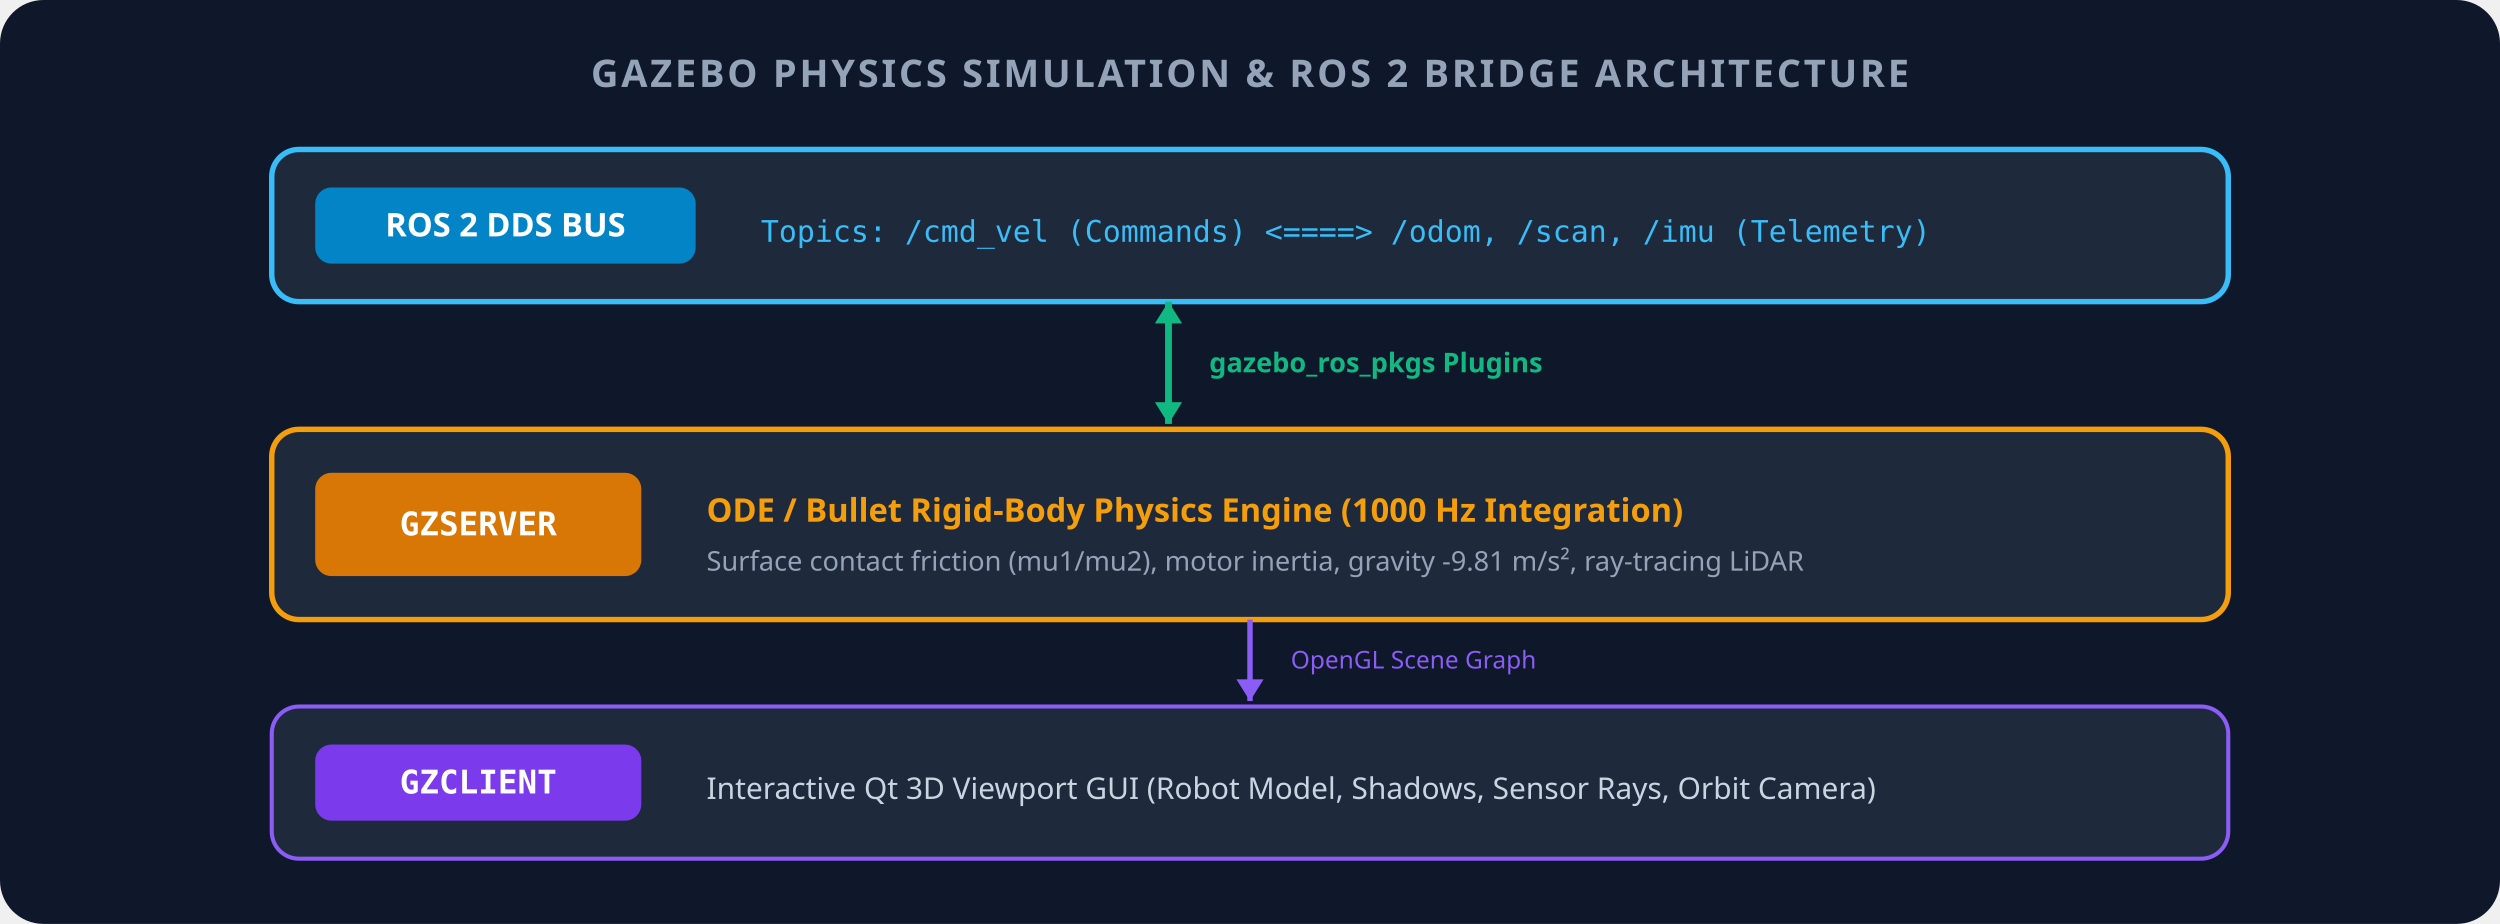
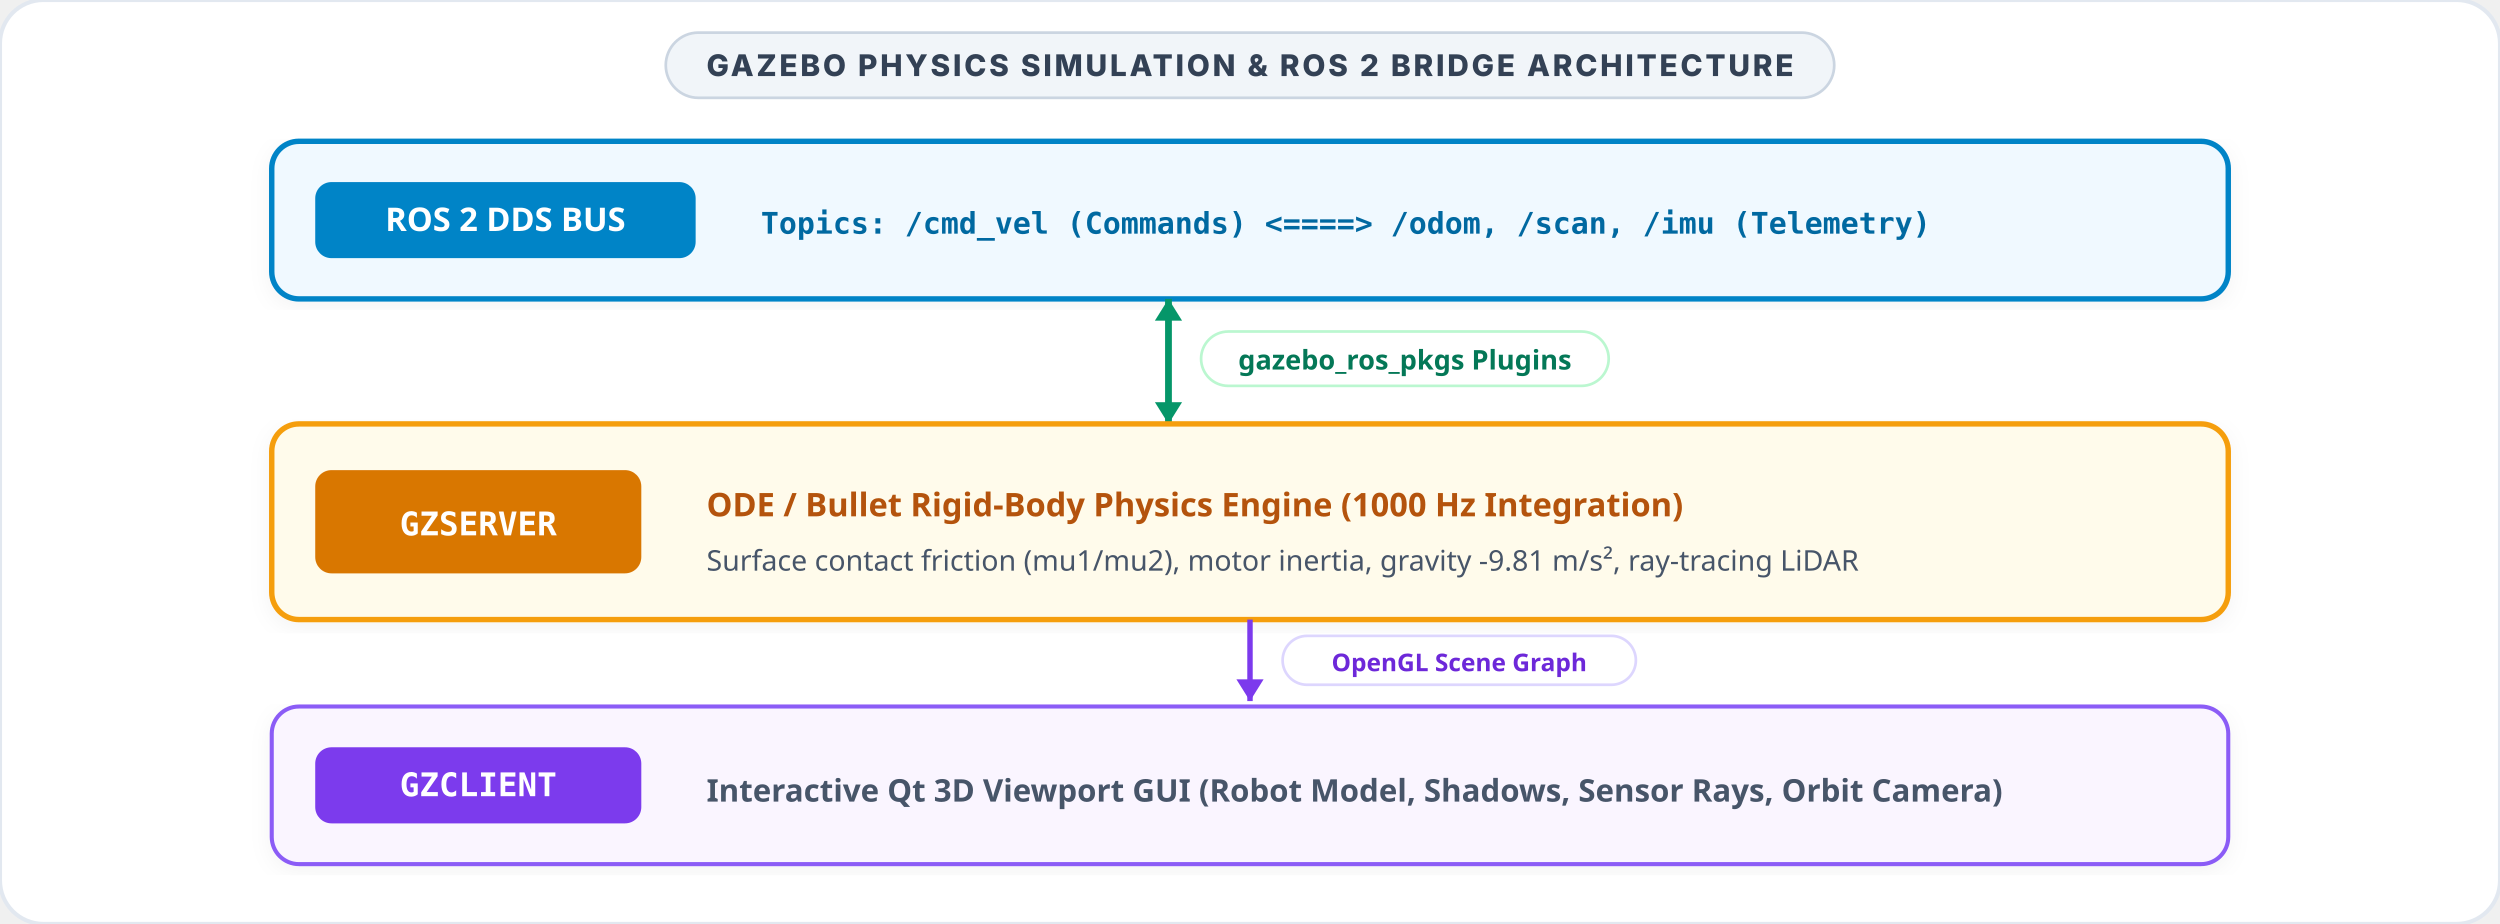
<svg xmlns="http://www.w3.org/2000/svg" viewBox="0 0 920 340" width="100%" height="100%">
-   <rect width="920" height="340" rx="16" fill="#0f172a" />
-   <text x="460" y="32" fill="#94a3b8" font-family="system-ui, sans-serif" font-size="14" font-weight="600" text-anchor="middle" letter-spacing="1">GAZEBO PHYSICS SIMULATION &amp; ROS 2 BRIDGE ARCHITECTURE</text>
-   <g transform="translate(100, 55)">
-     <rect width="720" height="56" rx="10" fill="#1e293b" stroke="#38bdf8" stroke-width="2" />
-     <rect x="16" y="14" width="140" height="28" rx="6" fill="#0284c7" />
-     <text x="86" y="32" fill="#ffffff" font-family="system-ui, sans-serif" font-size="12" font-weight="700" text-anchor="middle">ROS 2 DDS BUS</text>
-     <text x="180" y="34" fill="#38bdf8" font-family="monospace" font-size="11">Topics: /cmd_vel (Commands)  &lt;====&gt;  /odom, /scan, /imu (Telemetry)</text>
+   <defs>
+     <filter id="cardShadow" x="-3%" y="-5%" width="106%" height="112%">
+       <feDropShadow dx="0" dy="2" stdDeviation="4" flood-color="#0f172a" flood-opacity="0.05" />
+     </filter>
+   </defs>
+   <rect width="920" height="340" rx="16" fill="#ffffff" stroke="#e2e8f0" stroke-width="1.5" />
+   <g transform="translate(460, 28)" text-anchor="middle">
+     <rect x="-215" y="-16" width="430" height="24" rx="12" fill="#f1f5f9" stroke="#cbd5e1" stroke-width="1" />
+     <text x="0" y="0" fill="#334155" font-family="system-ui, -apple-system, sans-serif" font-size="11" font-weight="800" letter-spacing="1">GAZEBO PHYSICS SIMULATION &amp; ROS 2 BRIDGE ARCHITECTURE</text>
  </g>
-   <g transform="translate(430, 111)">
-     <line x1="0" y1="0" x2="0" y2="45" stroke="#10b981" stroke-width="2.5" />
-     <polygon points="-5,8 5,8 0,0" fill="#10b981" />
-     <polygon points="-5,37 5,37 0,45" fill="#10b981" />
-     <text x="15" y="26" fill="#10b981" font-family="system-ui, sans-serif" font-size="10" font-weight="bold">gazebo_ros_pkgs Plugins</text>
+   <g transform="translate(100, 52)" filter="url(#cardShadow)">
+     <rect width="720" height="58" rx="10" fill="#f0f9ff" stroke="#0284c7" stroke-width="2" />
+     <rect x="16" y="15" width="140" height="28" rx="6" fill="#0284c7" />
+     <text x="86" y="33" fill="#ffffff" font-family="system-ui, sans-serif" font-size="12" font-weight="800" text-anchor="middle">ROS 2 DDS BUS</text>
+     <text x="180" y="34" fill="#0369a1" font-family="ui-monospace, monospace" font-size="11" font-weight="700">Topics: /cmd_vel (Commands)  &lt;====&gt;  /odom, /scan, /imu (Telemetry)</text>
  </g>
-   <g transform="translate(100, 158)">
-     <rect width="720" height="70" rx="10" fill="#1e293b" stroke="#f59e0b" stroke-width="2" />
-     <rect x="16" y="16" width="120" height="38" rx="6" fill="#d97706" />
-     <text x="76" y="39" fill="#ffffff" font-family="monospace" font-size="12" font-weight="700" text-anchor="middle">GZSERVER</text>
-     <text x="160" y="34" fill="#f59e0b" font-family="system-ui, sans-serif" font-size="12" font-weight="700">ODE / Bullet Rigid-Body Physics Engine (1000 Hz Integration)</text>
-     <text x="160" y="52" fill="#94a3b8" font-family="system-ui, sans-serif" font-size="10">Surface contact friction (mu1/mu2), motor inertia, gravity -9.81 m/s², ray-tracing LiDAR</text>
+   <g transform="translate(430, 110)">
+     <line x1="0" y1="0" x2="0" y2="46" stroke="#059669" stroke-width="2.5" />
+     <polygon points="-5,8 5,8 0,0" fill="#059669" />
+     <polygon points="-5,38 5,38 0,46" fill="#059669" />
+     <rect x="12" y="12" width="150" height="20" rx="10" fill="#ffffff" stroke="#bbf7d0" stroke-width="1" />
+     <text x="87" y="26" fill="#047857" font-family="system-ui, sans-serif" font-size="10" font-weight="800" text-anchor="middle">gazebo_ros_pkgs Plugins</text>
+   </g>
+   <g transform="translate(100, 156)" filter="url(#cardShadow)">
+     <rect width="720" height="72" rx="10" fill="#fffbeb" stroke="#f59e0b" stroke-width="2" />
+     <rect x="16" y="17" width="120" height="38" rx="6" fill="#d97706" />
+     <text x="76" y="41" fill="#ffffff" font-family="ui-monospace, monospace" font-size="12" font-weight="800" text-anchor="middle">GZSERVER</text>
+     <text x="160" y="34" fill="#b45309" font-family="system-ui, sans-serif" font-size="12" font-weight="800">ODE / Bullet Rigid-Body Physics Engine (1000 Hz Integration)</text>
+     <text x="160" y="54" fill="#475569" font-family="system-ui, sans-serif" font-size="10.5">Surface contact friction (mu1/mu2), motor inertia, gravity -9.81 m/s², ray-tracing LiDAR</text>
  </g>
  <g transform="translate(460, 228)">
-     <line x1="0" y1="0" x2="0" y2="30" stroke="#8b5cf6" stroke-width="2" />
-     <polygon points="-5,22 5,22 0,30" fill="#8b5cf6" />
-     <text x="15" y="18" fill="#8b5cf6" font-family="system-ui, sans-serif" font-size="9">OpenGL Scene Graph</text>
+     <line x1="0" y1="0" x2="0" y2="30" stroke="#7c3aed" stroke-width="2" />
+     <polygon points="-5,22 5,22 0,30" fill="#7c3aed" />
+     <rect x="12" y="6" width="130" height="18" rx="9" fill="#ffffff" stroke="#ddd6fe" stroke-width="1" />
+     <text x="77" y="19" fill="#6d28d9" font-family="system-ui, sans-serif" font-size="9" font-weight="700" text-anchor="middle">OpenGL Scene Graph</text>
  </g>
-   <g transform="translate(100, 260)">
-     <rect width="720" height="56" rx="10" fill="#1e293b" stroke="#8b5cf6" stroke-width="1.5" />
-     <rect x="16" y="14" width="120" height="28" rx="6" fill="#7c3aed" />
-     <text x="76" y="32" fill="#ffffff" font-family="monospace" font-size="12" font-weight="700" text-anchor="middle">GZCLIENT</text>
-     <text x="160" y="34" fill="#cbd5e1" font-family="system-ui, sans-serif" font-size="11">Interactive Qt 3D Viewport GUI (Robot Model, Shadows, Sensor Rays, Orbit Camera)</text>
+   <g transform="translate(100, 260)" filter="url(#cardShadow)">
+     <rect width="720" height="58" rx="10" fill="#faf5ff" stroke="#8b5cf6" stroke-width="1.5" />
+     <rect x="16" y="15" width="120" height="28" rx="6" fill="#7c3aed" />
+     <text x="76" y="33" fill="#ffffff" font-family="ui-monospace, monospace" font-size="12" font-weight="800" text-anchor="middle">GZCLIENT</text>
+     <text x="160" y="35" fill="#475569" font-family="system-ui, sans-serif" font-size="11.5" font-weight="600">Interactive Qt 3D Viewport GUI (Robot Model, Shadows, Sensor Rays, Orbit Camera)</text>
  </g>
</svg>
